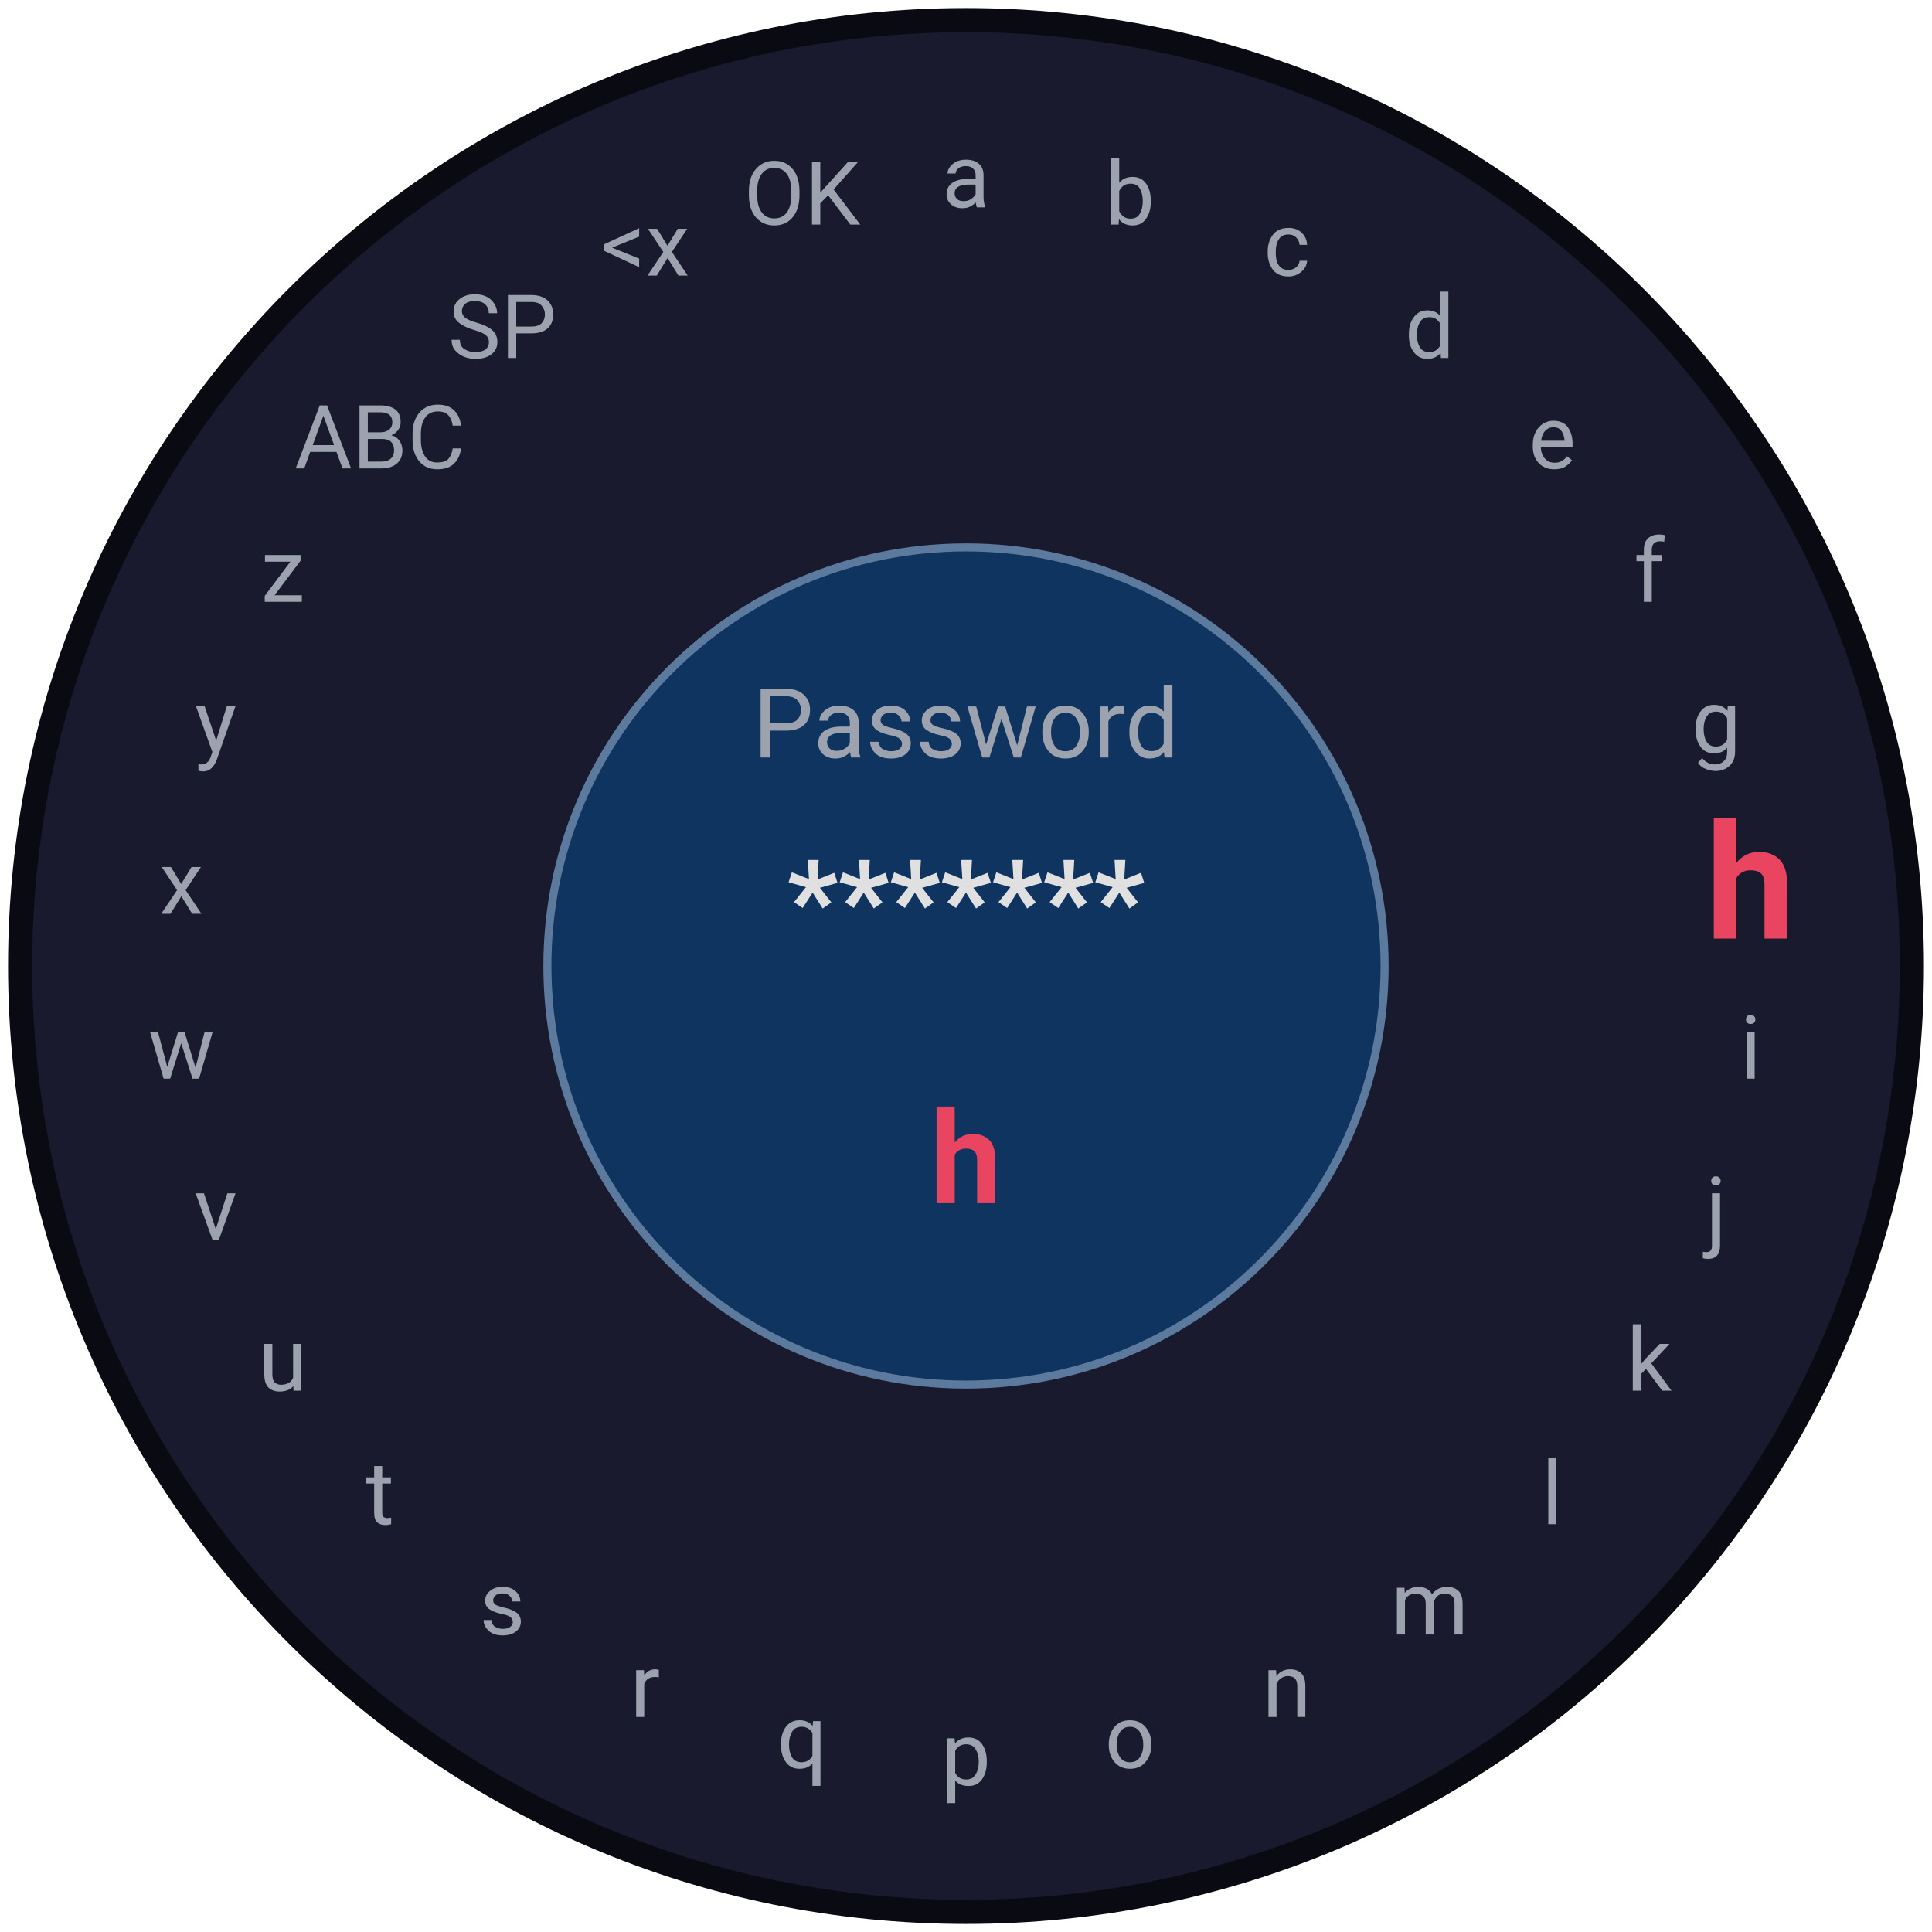
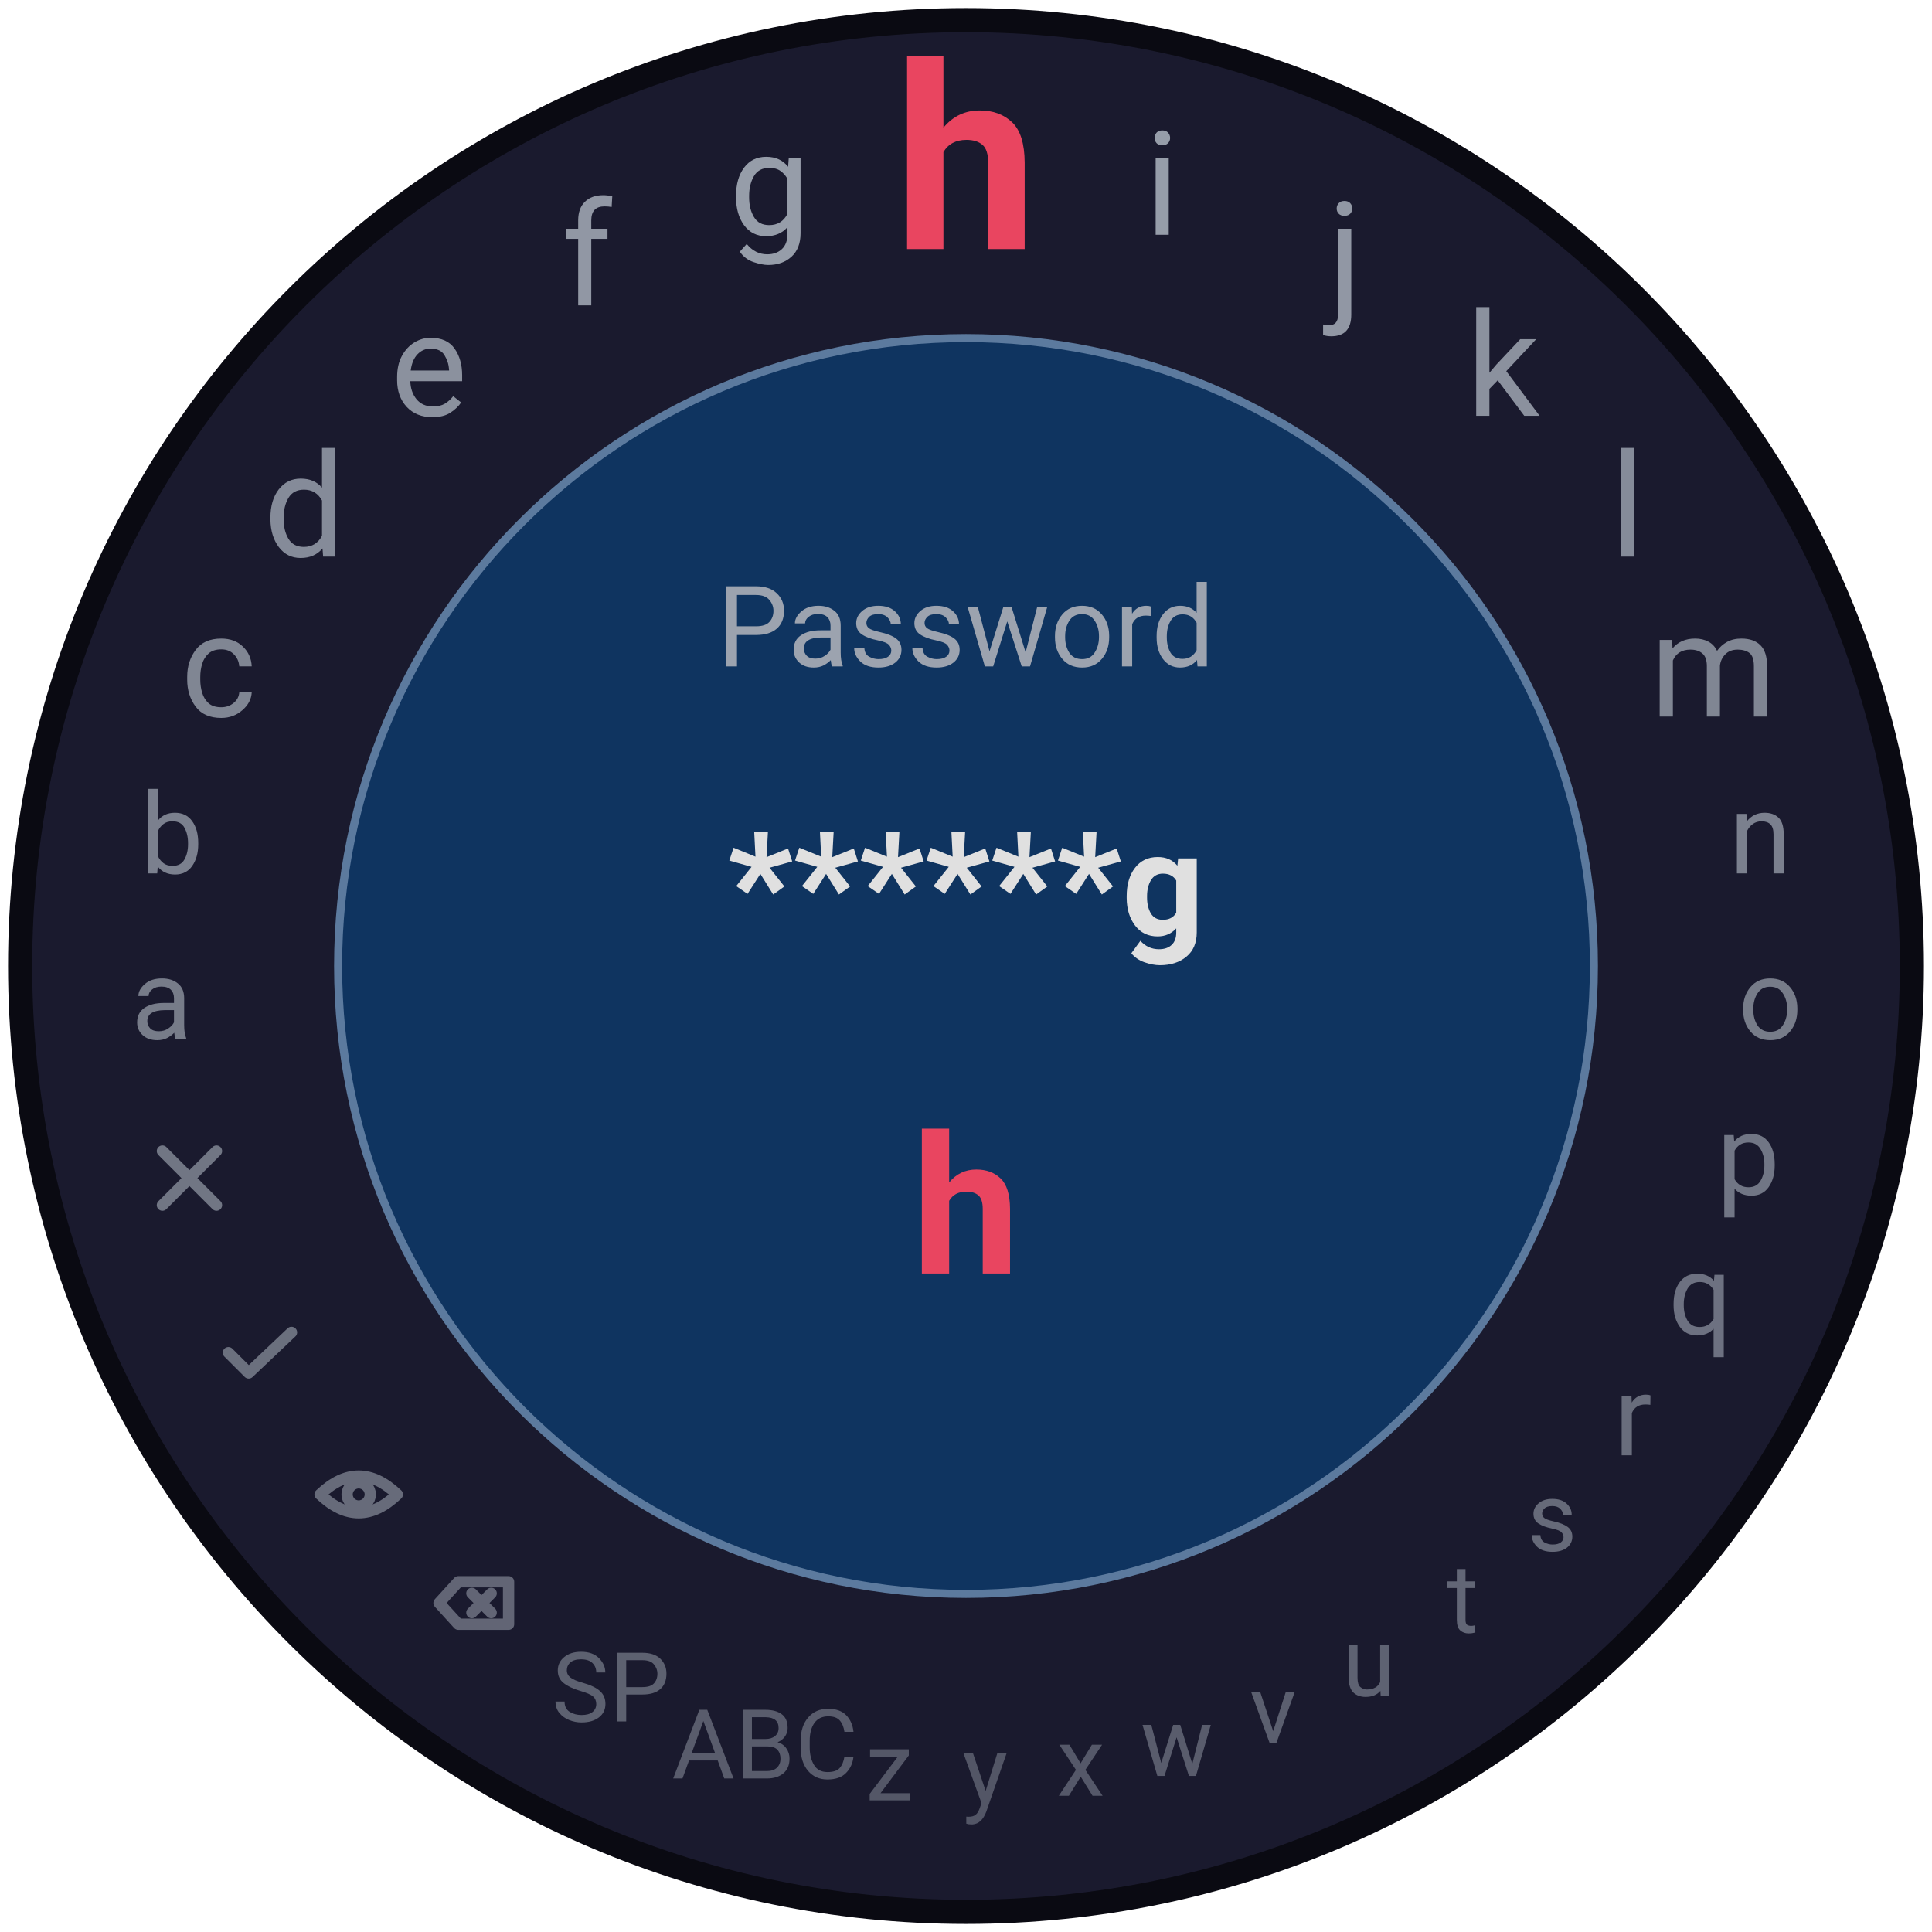
<svg xmlns="http://www.w3.org/2000/svg" viewBox="0 0 240 240" width="240" height="240">
  <circle cx="120" cy="120" r="119" fill="#0a0a12" />
  <circle cx="120" cy="120" r="116" fill="#1a1a2e" />
  <clipPath id="face">
    <circle cx="120" cy="120" r="116" />
  </clipPath>
  <g clip-path="url(#face)">
-     <text x="120" y="22" font-family="Segoe UI, Roboto, Helvetica, Arial, sans-serif" font-size="11" font-weight="400" fill="#9ca3af" text-anchor="middle" dominant-baseline="central">a</text>
-     <text x="140.375" y="24.142" font-family="Segoe UI, Roboto, Helvetica, Arial, sans-serif" font-size="11" font-weight="400" fill="#9ca3af" text-anchor="middle" dominant-baseline="central">b</text>
-     <text x="159.86" y="30.473" font-family="Segoe UI, Roboto, Helvetica, Arial, sans-serif" font-size="11" font-weight="400" fill="#9ca3af" text-anchor="middle" dominant-baseline="central">c</text>
-     <text x="177.603" y="40.716" font-family="Segoe UI, Roboto, Helvetica, Arial, sans-serif" font-size="11" font-weight="400" fill="#9ca3af" text-anchor="middle" dominant-baseline="central">d</text>
-     <text x="192.828" y="54.425" font-family="Segoe UI, Roboto, Helvetica, Arial, sans-serif" font-size="11" font-weight="400" fill="#9ca3af" text-anchor="middle" dominant-baseline="central">e</text>
-     <text x="204.87" y="71" font-family="Segoe UI, Roboto, Helvetica, Arial, sans-serif" font-size="11" font-weight="400" fill="#9ca3af" text-anchor="middle" dominant-baseline="central">f</text>
-     <text x="213.204" y="89.716" font-family="Segoe UI, Roboto, Helvetica, Arial, sans-serif" font-size="11" font-weight="400" fill="#9ca3af" text-anchor="middle" dominant-baseline="central">g</text>
-     <text x="217.463" y="109.756" font-family="Segoe UI, Roboto, Helvetica, Arial, sans-serif" font-size="20" font-weight="700" fill="#e94560" text-anchor="middle" dominant-baseline="central">h</text>
-     <text x="217.463" y="130.244" font-family="Segoe UI, Roboto, Helvetica, Arial, sans-serif" font-size="11" font-weight="400" fill="#9ca3af" text-anchor="middle" dominant-baseline="central">i</text>
-     <text x="213.204" y="150.284" font-family="Segoe UI, Roboto, Helvetica, Arial, sans-serif" font-size="11" font-weight="400" fill="#9ca3af" text-anchor="middle" dominant-baseline="central">j</text>
-     <text x="204.87" y="169" font-family="Segoe UI, Roboto, Helvetica, Arial, sans-serif" font-size="11" font-weight="400" fill="#9ca3af" text-anchor="middle" dominant-baseline="central">k</text>
-     <text x="192.828" y="185.575" font-family="Segoe UI, Roboto, Helvetica, Arial, sans-serif" font-size="11" font-weight="400" fill="#9ca3af" text-anchor="middle" dominant-baseline="central">l</text>
-     <text x="177.603" y="199.284" font-family="Segoe UI, Roboto, Helvetica, Arial, sans-serif" font-size="11" font-weight="400" fill="#9ca3af" text-anchor="middle" dominant-baseline="central">m</text>
-     <text x="159.86" y="209.527" font-family="Segoe UI, Roboto, Helvetica, Arial, sans-serif" font-size="11" font-weight="400" fill="#9ca3af" text-anchor="middle" dominant-baseline="central">n</text>
-     <text x="140.375" y="215.858" font-family="Segoe UI, Roboto, Helvetica, Arial, sans-serif" font-size="11" font-weight="400" fill="#9ca3af" text-anchor="middle" dominant-baseline="central">o</text>
-     <text x="120" y="218" font-family="Segoe UI, Roboto, Helvetica, Arial, sans-serif" font-size="11" font-weight="400" fill="#9ca3af" text-anchor="middle" dominant-baseline="central">p</text>
-     <text x="99.625" y="215.858" font-family="Segoe UI, Roboto, Helvetica, Arial, sans-serif" font-size="11" font-weight="400" fill="#9ca3af" text-anchor="middle" dominant-baseline="central">q</text>
-     <text x="80.14" y="209.527" font-family="Segoe UI, Roboto, Helvetica, Arial, sans-serif" font-size="11" font-weight="400" fill="#9ca3af" text-anchor="middle" dominant-baseline="central">r</text>
-     <text x="62.397" y="199.284" font-family="Segoe UI, Roboto, Helvetica, Arial, sans-serif" font-size="11" font-weight="400" fill="#9ca3af" text-anchor="middle" dominant-baseline="central">s</text>
-     <text x="47.172" y="185.575" font-family="Segoe UI, Roboto, Helvetica, Arial, sans-serif" font-size="11" font-weight="400" fill="#9ca3af" text-anchor="middle" dominant-baseline="central">t</text>
-     <text x="35.13" y="169" font-family="Segoe UI, Roboto, Helvetica, Arial, sans-serif" font-size="11" font-weight="400" fill="#9ca3af" text-anchor="middle" dominant-baseline="central">u</text>
-     <text x="26.797" y="150.284" font-family="Segoe UI, Roboto, Helvetica, Arial, sans-serif" font-size="11" font-weight="400" fill="#9ca3af" text-anchor="middle" dominant-baseline="central">v</text>
-     <text x="22.537" y="130.244" font-family="Segoe UI, Roboto, Helvetica, Arial, sans-serif" font-size="11" font-weight="400" fill="#9ca3af" text-anchor="middle" dominant-baseline="central">w</text>
-     <text x="22.537" y="109.756" font-family="Segoe UI, Roboto, Helvetica, Arial, sans-serif" font-size="11" font-weight="400" fill="#9ca3af" text-anchor="middle" dominant-baseline="central">x</text>
-     <text x="26.797" y="89.716" font-family="Segoe UI, Roboto, Helvetica, Arial, sans-serif" font-size="11" font-weight="400" fill="#9ca3af" text-anchor="middle" dominant-baseline="central">y</text>
-     <text x="35.13" y="71" font-family="Segoe UI, Roboto, Helvetica, Arial, sans-serif" font-size="11" font-weight="400" fill="#9ca3af" text-anchor="middle" dominant-baseline="central">z</text>
-     <text x="47.172" y="54.425" font-family="Segoe UI, Roboto, Helvetica, Arial, sans-serif" font-size="11" font-weight="400" fill="#9ca3af" text-anchor="middle" dominant-baseline="central">ABC</text>
-     <text x="62.397" y="40.716" font-family="Segoe UI, Roboto, Helvetica, Arial, sans-serif" font-size="11" font-weight="400" fill="#9ca3af" text-anchor="middle" dominant-baseline="central">SP</text>
-     <text x="80.14" y="30.473" font-family="Segoe UI, Roboto, Helvetica, Arial, sans-serif" font-size="11" font-weight="400" fill="#9ca3af" text-anchor="middle" dominant-baseline="central">&lt;x</text>
-     <text x="99.625" y="24.142" font-family="Segoe UI, Roboto, Helvetica, Arial, sans-serif" font-size="11" font-weight="400" fill="#9ca3af" text-anchor="middle" dominant-baseline="central">OK</text>
-     <circle cx="120" cy="120" r="52" fill="#0f3460" stroke="#5c7a9e" stroke-width="1" />
-     <text x="120" y="90" font-family="Segoe UI, Roboto, Helvetica, Arial, sans-serif" font-size="12" font-weight="400" fill="#9ca3af" text-anchor="middle" dominant-baseline="central">Password</text>
-     <text x="120" y="112" font-family="Segoe UI, Roboto, Helvetica, Arial, sans-serif" font-size="14" font-weight="600" fill="#e0e0e0" text-anchor="middle" dominant-baseline="central">*******</text>
-     <text x="120" y="144" font-family="Segoe UI, Roboto, Helvetica, Arial, sans-serif" font-size="16" font-weight="700" fill="#e94560" text-anchor="middle" dominant-baseline="central">h</text>
+     <g opacity="0.708">
+       <text x="20.092" y="124.291" font-family="Segoe UI, Roboto, Helvetica, Arial, sans-serif" font-size="14" font-weight="400" fill="#9ca3af" text-anchor="middle" dominant-baseline="central">a</text>
+     </g>
+     <g opacity="0.745">
+       <text x="21.336" y="103.711" font-family="Segoe UI, Roboto, Helvetica, Arial, sans-serif" font-size="14" font-weight="400" fill="#9ca3af" text-anchor="middle" dominant-baseline="central">b</text>
+     </g>
+     <g opacity="0.785">
+       <text x="27.153" y="82.86" font-family="Segoe UI, Roboto, Helvetica, Arial, sans-serif" font-size="18" font-weight="400" fill="#9ca3af" text-anchor="middle" dominant-baseline="central">c</text>
+     </g>
+     <g opacity="0.825">
+       <text x="37.843" y="62.99" font-family="Segoe UI, Roboto, Helvetica, Arial, sans-serif" font-size="18" font-weight="400" fill="#9ca3af" text-anchor="middle" dominant-baseline="central">d</text>
+     </g>
+     <g opacity="0.868">
+       <text x="53.292" y="45.501" font-family="Segoe UI, Roboto, Helvetica, Arial, sans-serif" font-size="18" font-weight="400" fill="#9ca3af" text-anchor="middle" dominant-baseline="central">e</text>
+     </g>
+     <g opacity="0.911">
+       <text x="72.908" y="31.782" font-family="Segoe UI, Roboto, Helvetica, Arial, sans-serif" font-size="18" font-weight="400" fill="#9ca3af" text-anchor="middle" dominant-baseline="central">f</text>
+     </g>
+     <g opacity="0.955">
+       <text x="95.626" y="23.016" font-family="Segoe UI, Roboto, Helvetica, Arial, sans-serif" font-size="18" font-weight="400" fill="#9ca3af" text-anchor="middle" dominant-baseline="central">g</text>
+     </g>
+     <g opacity="1.000">
+       <text x="120" y="20" font-family="Segoe UI, Roboto, Helvetica, Arial, sans-serif" font-size="32" font-weight="600" fill="#e94560" text-anchor="middle" dominant-baseline="central">h</text>
+     </g>
+     <g opacity="0.955">
+       <text x="144.374" y="23.016" font-family="Segoe UI, Roboto, Helvetica, Arial, sans-serif" font-size="18" font-weight="400" fill="#9ca3af" text-anchor="middle" dominant-baseline="central">i</text>
+     </g>
+     <g opacity="0.911">
+       <text x="167.092" y="31.782" font-family="Segoe UI, Roboto, Helvetica, Arial, sans-serif" font-size="18" font-weight="400" fill="#9ca3af" text-anchor="middle" dominant-baseline="central">j</text>
+     </g>
+     <g opacity="0.868">
+       <text x="186.708" y="45.501" font-family="Segoe UI, Roboto, Helvetica, Arial, sans-serif" font-size="18" font-weight="400" fill="#9ca3af" text-anchor="middle" dominant-baseline="central">k</text>
+     </g>
+     <g opacity="0.825">
+       <text x="202.157" y="62.99" font-family="Segoe UI, Roboto, Helvetica, Arial, sans-serif" font-size="18" font-weight="400" fill="#9ca3af" text-anchor="middle" dominant-baseline="central">l</text>
+     </g>
+     <g opacity="0.785">
+       <text x="212.847" y="82.86" font-family="Segoe UI, Roboto, Helvetica, Arial, sans-serif" font-size="18" font-weight="400" fill="#9ca3af" text-anchor="middle" dominant-baseline="central">m</text>
+     </g>
+     <g opacity="0.745">
+       <text x="218.664" y="103.711" font-family="Segoe UI, Roboto, Helvetica, Arial, sans-serif" font-size="14" font-weight="400" fill="#9ca3af" text-anchor="middle" dominant-baseline="central">n</text>
+     </g>
+     <g opacity="0.708">
+       <text x="219.908" y="124.291" font-family="Segoe UI, Roboto, Helvetica, Arial, sans-serif" font-size="14" font-weight="400" fill="#9ca3af" text-anchor="middle" dominant-baseline="central">o</text>
+     </g>
+     <g opacity="0.673">
+       <text x="217.174" y="143.606" font-family="Segoe UI, Roboto, Helvetica, Arial, sans-serif" font-size="14" font-weight="400" fill="#9ca3af" text-anchor="middle" dominant-baseline="central">p</text>
+     </g>
+     <g opacity="0.639">
+       <text x="211.222" y="160.97" font-family="Segoe UI, Roboto, Helvetica, Arial, sans-serif" font-size="14" font-weight="400" fill="#9ca3af" text-anchor="middle" dominant-baseline="central">q</text>
+     </g>
+     <g opacity="0.608">
+       <text x="202.852" y="175.995" font-family="Segoe UI, Roboto, Helvetica, Arial, sans-serif" font-size="14" font-weight="400" fill="#9ca3af" text-anchor="middle" dominant-baseline="central">r</text>
+     </g>
+     <g opacity="0.579">
+       <text x="192.809" y="188.548" font-family="Segoe UI, Roboto, Helvetica, Arial, sans-serif" font-size="12" font-weight="400" fill="#9ca3af" text-anchor="middle" dominant-baseline="central">s</text>
+     </g>
+     <g opacity="0.552">
+       <text x="181.716" y="198.684" font-family="Segoe UI, Roboto, Helvetica, Arial, sans-serif" font-size="12" font-weight="400" fill="#9ca3af" text-anchor="middle" dominant-baseline="central">t</text>
+     </g>
+     <g opacity="0.526">
+       <text x="170.053" y="206.572" font-family="Segoe UI, Roboto, Helvetica, Arial, sans-serif" font-size="12" font-weight="400" fill="#9ca3af" text-anchor="middle" dominant-baseline="central">u</text>
+     </g>
+     <g opacity="0.502">
+       <text x="158.145" y="212.439" font-family="Segoe UI, Roboto, Helvetica, Arial, sans-serif" font-size="12" font-weight="400" fill="#9ca3af" text-anchor="middle" dominant-baseline="central">v</text>
+     </g>
+     <g opacity="0.479">
+       <text x="146.186" y="216.511" font-family="Segoe UI, Roboto, Helvetica, Arial, sans-serif" font-size="12" font-weight="400" fill="#9ca3af" text-anchor="middle" dominant-baseline="central">w</text>
+     </g>
+     <g opacity="0.457">
+       <text x="134.259" y="218.978" font-family="Segoe UI, Roboto, Helvetica, Arial, sans-serif" font-size="12" font-weight="400" fill="#9ca3af" text-anchor="middle" dominant-baseline="central">x</text>
+     </g>
+     <g opacity="0.436">
+       <text x="122.375" y="219.972" font-family="Segoe UI, Roboto, Helvetica, Arial, sans-serif" font-size="12" font-weight="400" fill="#9ca3af" text-anchor="middle" dominant-baseline="central">y</text>
+     </g>
+     <g opacity="0.449">
+       <text x="110.498" y="219.548" font-family="Segoe UI, Roboto, Helvetica, Arial, sans-serif" font-size="12" font-weight="400" fill="#9ca3af" text-anchor="middle" dominant-baseline="central">z</text>
+     </g>
+     <g opacity="0.477">
+       <text x="95.009" y="216.827" font-family="Segoe UI, Roboto, Helvetica, Arial, sans-serif" font-size="12" font-weight="400" fill="#9ca3af" text-anchor="middle" dominant-baseline="central">ABC</text>
+     </g>
+     <g opacity="0.514">
+       <text x="75.886" y="209.744" font-family="Segoe UI, Roboto, Helvetica, Arial, sans-serif" font-size="12" font-weight="400" fill="#9ca3af" text-anchor="middle" dominant-baseline="central">SP</text>
+     </g>
+     <g opacity="0.550">
+       <path d="M56.937 196.49 h6.24 v5.28 h-6.24 l-2.4 -2.64 z" stroke="#9ca3af" stroke-width="1.4" fill="none" stroke-linecap="round" stroke-linejoin="round" />
+       <path d="M58.617 197.93 l2.4 2.4 M61.017 197.93 l-2.4 2.4" stroke="#9ca3af" stroke-width="1.4" fill="none" stroke-linecap="round" stroke-linejoin="round" />
+     </g>
+     <g opacity="0.586">
+       <path d="M39.76 185.642 q4.8 -4.56 9.6 0 q-4.8 4.56 -9.6 0" stroke="#9ca3af" stroke-width="1.4" fill="none" stroke-linecap="round" stroke-linejoin="round" />
+       <circle cx="44.56" cy="185.642" r="1.44" fill="none" stroke="#9ca3af" stroke-width="1.4" />
+     </g>
+     <g opacity="0.625">
+       <path d="M28.372 168.034 l2.52 2.52 l5.32 -5.04" stroke="#9ca3af" stroke-width="1.4" fill="none" stroke-linecap="round" stroke-linejoin="round" />
+     </g>
+     <g opacity="0.667">
+       <path d="M20.174 142.988 l6.72 6.72 M26.893 142.988 l-6.72 6.72" stroke="#9ca3af" stroke-width="1.4" fill="none" stroke-linecap="round" stroke-linejoin="round" />
+     </g>
+     <circle cx="120" cy="120" r="78" fill="#0f3460" stroke="#5c7a9e" stroke-width="1" />
+     <text x="120" y="78" font-family="Segoe UI, Roboto, Helvetica, Arial, sans-serif" font-size="14" font-weight="400" fill="#9ca3af" text-anchor="middle" dominant-baseline="central">Password</text>
+     <text x="120" y="110" font-family="Segoe UI, Roboto, Helvetica, Arial, sans-serif" font-size="18" font-weight="600" fill="#e0e0e0" text-anchor="middle" dominant-baseline="central">******g</text>
+     <text x="120" y="150" font-family="Segoe UI, Roboto, Helvetica, Arial, sans-serif" font-size="24" font-weight="700" fill="#e94560" text-anchor="middle" dominant-baseline="central">h</text>
  </g>
</svg>
